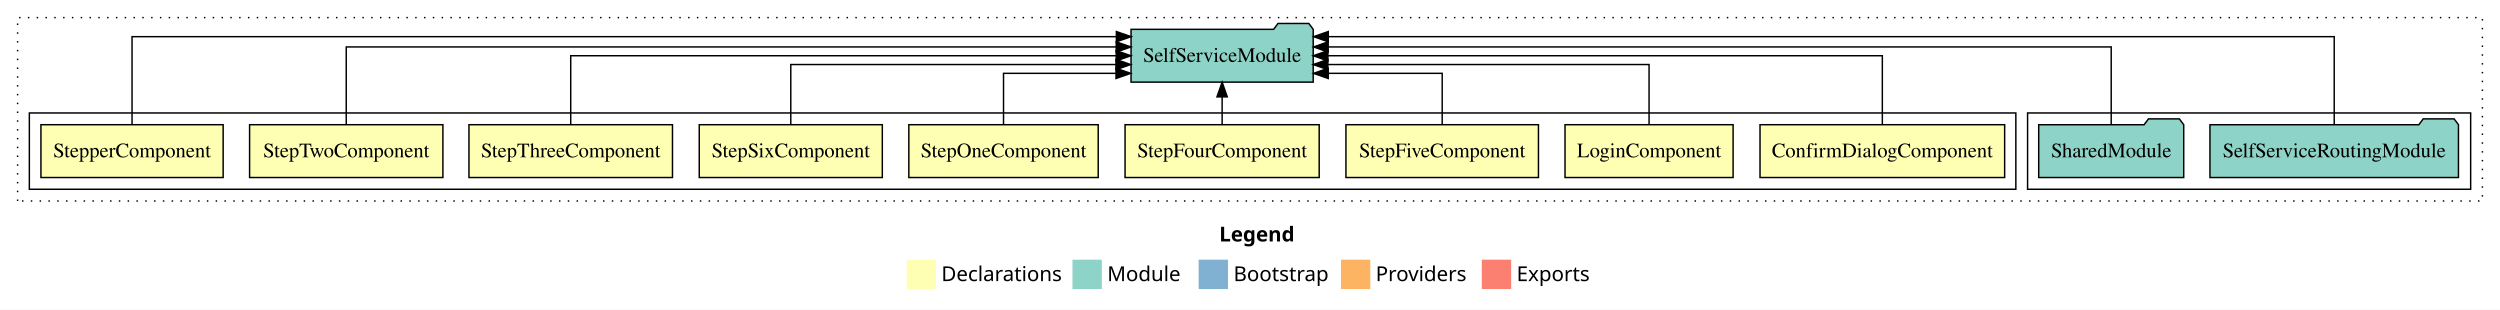
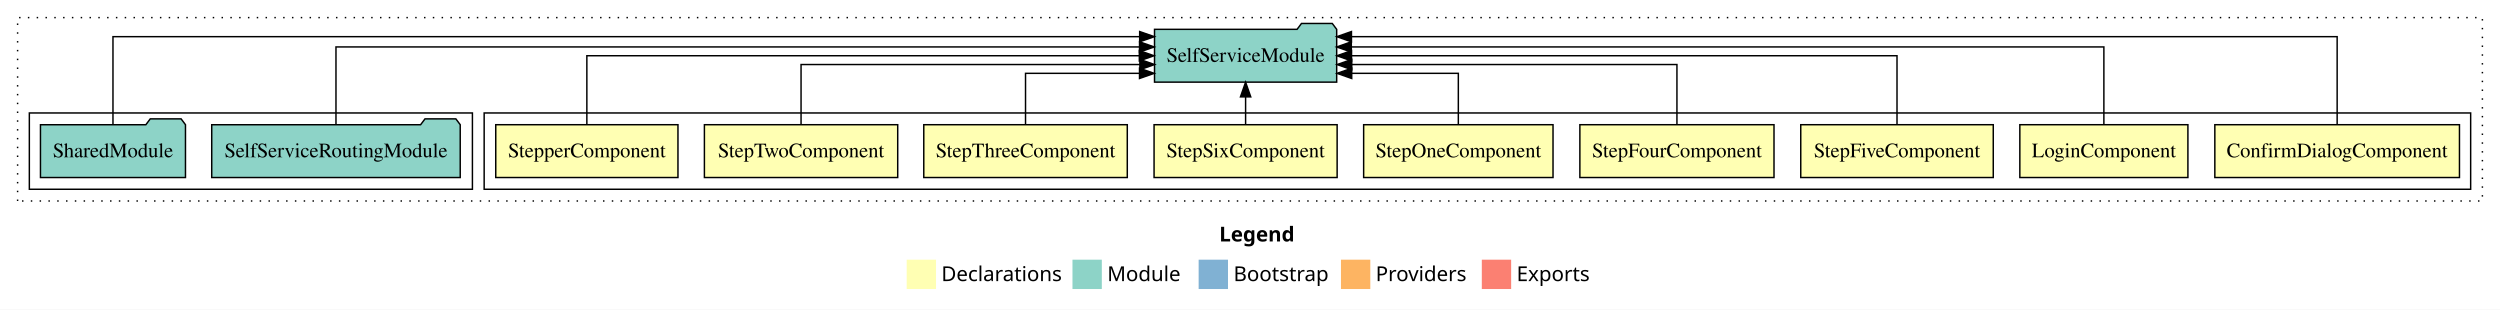
<svg xmlns="http://www.w3.org/2000/svg" width="1704pt" height="211pt" viewBox="0.00 0.00 1704.00 211.00">
  <g id="graph0" class="graph" transform="scale(1 1) rotate(0) translate(4 207)">
    <polygon fill="white" stroke="transparent" points="-4,4 -4,-207 1700,-207 1700,4 -4,4" />
    <text text-anchor="start" x="827.01" y="-42.4" font-family="sans-serif" font-weight="bold" font-size="14.00">Legend</text>
    <polygon fill="#ffffb3" stroke="transparent" points="614,-10 614,-30 634,-30 634,-10 614,-10" />
    <text text-anchor="start" x="637.63" y="-15.4" font-family="sans-serif" font-size="14.00">  Declarations</text>
    <polygon fill="#8dd3c7" stroke="transparent" points="727,-10 727,-30 747,-30 747,-10 727,-10" />
    <text text-anchor="start" x="750.73" y="-15.4" font-family="sans-serif" font-size="14.00">  Module</text>
    <polygon fill="#80b1d3" stroke="transparent" points="813,-10 813,-30 833,-30 833,-10 813,-10" />
    <text text-anchor="start" x="836.78" y="-15.4" font-family="sans-serif" font-size="14.00">  Bootstrap</text>
    <polygon fill="#fdb462" stroke="transparent" points="910,-10 910,-30 930,-30 930,-10 910,-10" />
    <text text-anchor="start" x="933.67" y="-15.4" font-family="sans-serif" font-size="14.00">  Providers</text>
    <polygon fill="#fb8072" stroke="transparent" points="1006,-10 1006,-30 1026,-30 1026,-10 1006,-10" />
    <text text-anchor="start" x="1029.73" y="-15.4" font-family="sans-serif" font-size="14.00">  Exports</text>
    <g id="clust1" class="cluster">
      <polygon fill="none" stroke="black" stroke-dasharray="1,5" points="8,-70 8,-195 1688,-195 1688,-70 8,-70" />
    </g>
+     <g id="clust2" class="cluster">
+       <polygon fill="none" stroke="black" points="326,-78 326,-130 1680,-130 1680,-78 326,-78" />
+     </g>
    <g id="clust12" class="cluster">
-       <polygon fill="none" stroke="black" points="1378,-78 1378,-130 1680,-130 1680,-78 1378,-78" />
-     </g>
-     <g id="clust2" class="cluster">
-       <polygon fill="none" stroke="black" points="16,-78 16,-130 1370,-130 1370,-78 16,-78" />
+       <polygon fill="none" stroke="black" points="16,-78 16,-130 318,-130 318,-78 16,-78" />
    </g>
    <g id="node1" class="node">
-       <polygon fill="#ffffb3" stroke="black" points="1362.37,-122 1195.63,-122 1195.63,-86 1362.37,-86 1362.37,-122" />
-       <text text-anchor="middle" x="1279" y="-99.8" font-family="Times,serif" font-size="14.00">ConfirmDialogComponent</text>
+       <polygon fill="#ffffb3" stroke="black" points="1672.37,-122 1505.63,-122 1505.63,-86 1672.37,-86 1672.37,-122" />
+       <text text-anchor="middle" x="1589" y="-99.8" font-family="Times,serif" font-size="14.00">ConfirmDialogComponent</text>
    </g>
    <g id="node10" class="node">
-       <polygon fill="#8dd3c7" stroke="black" points="891.08,-187 888.08,-191 867.08,-191 864.08,-187 766.92,-187 766.92,-151 891.08,-151 891.08,-187" />
-       <text text-anchor="middle" x="829" y="-164.8" font-family="Times,serif" font-size="14.00">SelfServiceModule</text>
+       <polygon fill="#8dd3c7" stroke="black" points="907.08,-187 904.08,-191 883.08,-191 880.08,-187 782.92,-187 782.92,-151 907.08,-151 907.08,-187" />
+       <text text-anchor="middle" x="845" y="-164.8" font-family="Times,serif" font-size="14.00">SelfServiceModule</text>
    </g>
    <g id="edge1" class="edge">
-       <path fill="none" stroke="black" d="M1279,-122.11C1279,-141.34 1279,-169 1279,-169 1279,-169 901.1,-169 901.1,-169" />
-       <polygon fill="black" stroke="black" points="901.1,-165.5 891.1,-169 901.1,-172.5 901.1,-165.5" />
+       <path fill="none" stroke="black" d="M1589,-122.09C1589,-145.13 1589,-182 1589,-182 1589,-182 917.15,-182 917.15,-182" />
+       <polygon fill="black" stroke="black" points="917.15,-178.5 907.15,-182 917.15,-185.5 917.15,-178.5" />
    </g>
    <g id="node2" class="node">
-       <polygon fill="#ffffb3" stroke="black" points="1177.28,-122 1062.72,-122 1062.72,-86 1177.28,-86 1177.28,-122" />
-       <text text-anchor="middle" x="1120" y="-99.8" font-family="Times,serif" font-size="14.00">LoginComponent</text>
+       <polygon fill="#ffffb3" stroke="black" points="1487.28,-122 1372.72,-122 1372.72,-86 1487.28,-86 1487.28,-122" />
+       <text text-anchor="middle" x="1430" y="-99.8" font-family="Times,serif" font-size="14.00">LoginComponent</text>
    </g>
    <g id="edge2" class="edge">
-       <path fill="none" stroke="black" d="M1120,-122.02C1120,-139.37 1120,-163 1120,-163 1120,-163 901.07,-163 901.07,-163" />
-       <polygon fill="black" stroke="black" points="901.07,-159.5 891.07,-163 901.07,-166.5 901.07,-159.5" />
+       <path fill="none" stroke="black" d="M1430,-122.28C1430,-143.32 1430,-175 1430,-175 1430,-175 917.05,-175 917.05,-175" />
+       <polygon fill="black" stroke="black" points="917.05,-171.5 907.05,-175 917.05,-178.5 917.05,-171.5" />
    </g>
    <g id="node3" class="node">
-       <polygon fill="#ffffb3" stroke="black" points="1044.61,-122 913.39,-122 913.39,-86 1044.61,-86 1044.61,-122" />
-       <text text-anchor="middle" x="979" y="-99.8" font-family="Times,serif" font-size="14.00">StepFiveComponent</text>
+       <polygon fill="#ffffb3" stroke="black" points="1354.61,-122 1223.39,-122 1223.39,-86 1354.61,-86 1354.61,-122" />
+       <text text-anchor="middle" x="1289" y="-99.8" font-family="Times,serif" font-size="14.00">StepFiveComponent</text>
    </g>
    <g id="edge3" class="edge">
-       <path fill="none" stroke="black" d="M979,-122.24C979,-137.57 979,-157 979,-157 979,-157 901.31,-157 901.31,-157" />
-       <polygon fill="black" stroke="black" points="901.31,-153.5 891.31,-157 901.31,-160.5 901.31,-153.5" />
+       <path fill="none" stroke="black" d="M1289,-122.11C1289,-141.34 1289,-169 1289,-169 1289,-169 917.2,-169 917.2,-169" />
+       <polygon fill="black" stroke="black" points="917.2,-165.5 907.2,-169 917.2,-172.5 917.2,-165.5" />
    </g>
    <g id="node4" class="node">
-       <polygon fill="#ffffb3" stroke="black" points="895.16,-122 762.84,-122 762.84,-86 895.16,-86 895.16,-122" />
-       <text text-anchor="middle" x="829" y="-99.8" font-family="Times,serif" font-size="14.00">StepFourComponent</text>
+       <polygon fill="#ffffb3" stroke="black" points="1205.16,-122 1072.84,-122 1072.84,-86 1205.16,-86 1205.16,-122" />
+       <text text-anchor="middle" x="1139" y="-99.8" font-family="Times,serif" font-size="14.00">StepFourComponent</text>
    </g>
    <g id="edge4" class="edge">
-       <path fill="none" stroke="black" d="M829,-122.11C829,-122.11 829,-140.99 829,-140.99" />
-       <polygon fill="black" stroke="black" points="825.5,-140.99 829,-150.99 832.5,-140.99 825.5,-140.99" />
+       <path fill="none" stroke="black" d="M1139,-122.02C1139,-139.37 1139,-163 1139,-163 1139,-163 917.35,-163 917.35,-163" />
+       <polygon fill="black" stroke="black" points="917.35,-159.5 907.35,-163 917.35,-166.5 917.35,-159.5" />
    </g>
    <g id="node5" class="node">
-       <polygon fill="#ffffb3" stroke="black" points="744.54,-122 615.46,-122 615.46,-86 744.54,-86 744.54,-122" />
-       <text text-anchor="middle" x="680" y="-99.8" font-family="Times,serif" font-size="14.00">StepOneComponent</text>
+       <polygon fill="#ffffb3" stroke="black" points="1054.54,-122 925.46,-122 925.46,-86 1054.54,-86 1054.54,-122" />
+       <text text-anchor="middle" x="990" y="-99.8" font-family="Times,serif" font-size="14.00">StepOneComponent</text>
    </g>
    <g id="edge5" class="edge">
-       <path fill="none" stroke="black" d="M680,-122.24C680,-137.57 680,-157 680,-157 680,-157 756.67,-157 756.67,-157" />
-       <polygon fill="black" stroke="black" points="756.67,-160.5 766.67,-157 756.67,-153.5 756.67,-160.5" />
+       <path fill="none" stroke="black" d="M990,-122.24C990,-137.57 990,-157 990,-157 990,-157 917.33,-157 917.33,-157" />
+       <polygon fill="black" stroke="black" points="917.33,-153.5 907.33,-157 917.33,-160.5 917.33,-153.5" />
    </g>
    <g id="node6" class="node">
-       <polygon fill="#ffffb3" stroke="black" points="597.39,-122 472.61,-122 472.61,-86 597.39,-86 597.39,-122" />
-       <text text-anchor="middle" x="535" y="-99.8" font-family="Times,serif" font-size="14.00">StepSixComponent</text>
+       <polygon fill="#ffffb3" stroke="black" points="907.39,-122 782.61,-122 782.61,-86 907.39,-86 907.39,-122" />
+       <text text-anchor="middle" x="845" y="-99.8" font-family="Times,serif" font-size="14.00">StepSixComponent</text>
    </g>
    <g id="edge6" class="edge">
-       <path fill="none" stroke="black" d="M535,-122.02C535,-139.37 535,-163 535,-163 535,-163 756.65,-163 756.65,-163" />
-       <polygon fill="black" stroke="black" points="756.65,-166.5 766.65,-163 756.65,-159.5 756.65,-166.5" />
+       <path fill="none" stroke="black" d="M845,-122.11C845,-122.11 845,-140.99 845,-140.99" />
+       <polygon fill="black" stroke="black" points="841.5,-140.99 845,-150.99 848.5,-140.99 841.5,-140.99" />
    </g>
    <g id="node7" class="node">
-       <polygon fill="#ffffb3" stroke="black" points="454.36,-122 315.64,-122 315.64,-86 454.36,-86 454.36,-122" />
-       <text text-anchor="middle" x="385" y="-99.8" font-family="Times,serif" font-size="14.00">StepThreeComponent</text>
+       <polygon fill="#ffffb3" stroke="black" points="764.36,-122 625.64,-122 625.64,-86 764.36,-86 764.36,-122" />
+       <text text-anchor="middle" x="695" y="-99.8" font-family="Times,serif" font-size="14.00">StepThreeComponent</text>
    </g>
    <g id="edge7" class="edge">
-       <path fill="none" stroke="black" d="M385,-122.11C385,-141.34 385,-169 385,-169 385,-169 756.8,-169 756.8,-169" />
-       <polygon fill="black" stroke="black" points="756.8,-172.5 766.8,-169 756.8,-165.5 756.8,-172.5" />
+       <path fill="none" stroke="black" d="M695,-122.24C695,-137.57 695,-157 695,-157 695,-157 772.69,-157 772.69,-157" />
+       <polygon fill="black" stroke="black" points="772.69,-160.5 782.69,-157 772.69,-153.5 772.69,-160.5" />
    </g>
    <g id="node8" class="node">
-       <polygon fill="#ffffb3" stroke="black" points="297.88,-122 166.12,-122 166.12,-86 297.88,-86 297.88,-122" />
-       <text text-anchor="middle" x="232" y="-99.8" font-family="Times,serif" font-size="14.00">StepTwoComponent</text>
+       <polygon fill="#ffffb3" stroke="black" points="607.88,-122 476.12,-122 476.12,-86 607.88,-86 607.88,-122" />
+       <text text-anchor="middle" x="542" y="-99.8" font-family="Times,serif" font-size="14.00">StepTwoComponent</text>
    </g>
    <g id="edge8" class="edge">
-       <path fill="none" stroke="black" d="M232,-122.28C232,-143.32 232,-175 232,-175 232,-175 756.8,-175 756.8,-175" />
-       <polygon fill="black" stroke="black" points="756.8,-178.5 766.8,-175 756.8,-171.5 756.8,-178.5" />
+       <path fill="none" stroke="black" d="M542,-122.02C542,-139.37 542,-163 542,-163 542,-163 772.95,-163 772.95,-163" />
+       <polygon fill="black" stroke="black" points="772.95,-166.5 782.95,-163 772.95,-159.5 772.95,-166.5" />
    </g>
    <g id="node9" class="node">
-       <polygon fill="#ffffb3" stroke="black" points="148.1,-122 23.9,-122 23.9,-86 148.1,-86 148.1,-122" />
-       <text text-anchor="middle" x="86" y="-99.8" font-family="Times,serif" font-size="14.00">StepperComponent</text>
+       <polygon fill="#ffffb3" stroke="black" points="458.1,-122 333.9,-122 333.9,-86 458.1,-86 458.1,-122" />
+       <text text-anchor="middle" x="396" y="-99.8" font-family="Times,serif" font-size="14.00">StepperComponent</text>
    </g>
    <g id="edge9" class="edge">
-       <path fill="none" stroke="black" d="M86,-122.09C86,-145.13 86,-182 86,-182 86,-182 756.93,-182 756.93,-182" />
-       <polygon fill="black" stroke="black" points="756.93,-185.5 766.93,-182 756.93,-178.5 756.93,-185.5" />
+       <path fill="none" stroke="black" d="M396,-122.11C396,-141.34 396,-169 396,-169 396,-169 772.57,-169 772.57,-169" />
+       <polygon fill="black" stroke="black" points="772.57,-172.5 782.57,-169 772.57,-165.5 772.57,-172.5" />
    </g>
    <g id="node11" class="node">
-       <polygon fill="#8dd3c7" stroke="black" points="1671.69,-122 1668.69,-126 1647.69,-126 1644.69,-122 1502.31,-122 1502.31,-86 1671.69,-86 1671.69,-122" />
-       <text text-anchor="middle" x="1587" y="-99.8" font-family="Times,serif" font-size="14.00">SelfServiceRoutingModule</text>
+       <polygon fill="#8dd3c7" stroke="black" points="309.69,-122 306.69,-126 285.69,-126 282.69,-122 140.31,-122 140.31,-86 309.69,-86 309.69,-122" />
+       <text text-anchor="middle" x="225" y="-99.8" font-family="Times,serif" font-size="14.00">SelfServiceRoutingModule</text>
    </g>
    <g id="edge10" class="edge">
-       <path fill="none" stroke="black" d="M1587,-122.09C1587,-145.13 1587,-182 1587,-182 1587,-182 901.35,-182 901.35,-182" />
-       <polygon fill="black" stroke="black" points="901.35,-178.5 891.35,-182 901.35,-185.5 901.35,-178.5" />
+       <path fill="none" stroke="black" d="M225,-122.28C225,-143.32 225,-175 225,-175 225,-175 772.71,-175 772.71,-175" />
+       <polygon fill="black" stroke="black" points="772.71,-178.5 782.71,-175 772.71,-171.5 772.71,-178.5" />
    </g>
    <g id="node12" class="node">
-       <polygon fill="#8dd3c7" stroke="black" points="1484.42,-122 1481.42,-126 1460.42,-126 1457.42,-122 1385.58,-122 1385.58,-86 1484.42,-86 1484.42,-122" />
-       <text text-anchor="middle" x="1435" y="-99.8" font-family="Times,serif" font-size="14.00">SharedModule</text>
+       <polygon fill="#8dd3c7" stroke="black" points="122.42,-122 119.42,-126 98.42,-126 95.42,-122 23.58,-122 23.58,-86 122.42,-86 122.42,-122" />
+       <text text-anchor="middle" x="73" y="-99.8" font-family="Times,serif" font-size="14.00">SharedModule</text>
    </g>
    <g id="edge11" class="edge">
-       <path fill="none" stroke="black" d="M1435,-122.28C1435,-143.32 1435,-175 1435,-175 1435,-175 901.29,-175 901.29,-175" />
-       <polygon fill="black" stroke="black" points="901.29,-171.5 891.29,-175 901.29,-178.5 901.29,-171.5" />
+       <path fill="none" stroke="black" d="M73,-122.09C73,-145.13 73,-182 73,-182 73,-182 772.8,-182 772.8,-182" />
+       <polygon fill="black" stroke="black" points="772.8,-185.5 782.8,-182 772.8,-178.5 772.8,-185.5" />
    </g>
  </g>
</svg>
